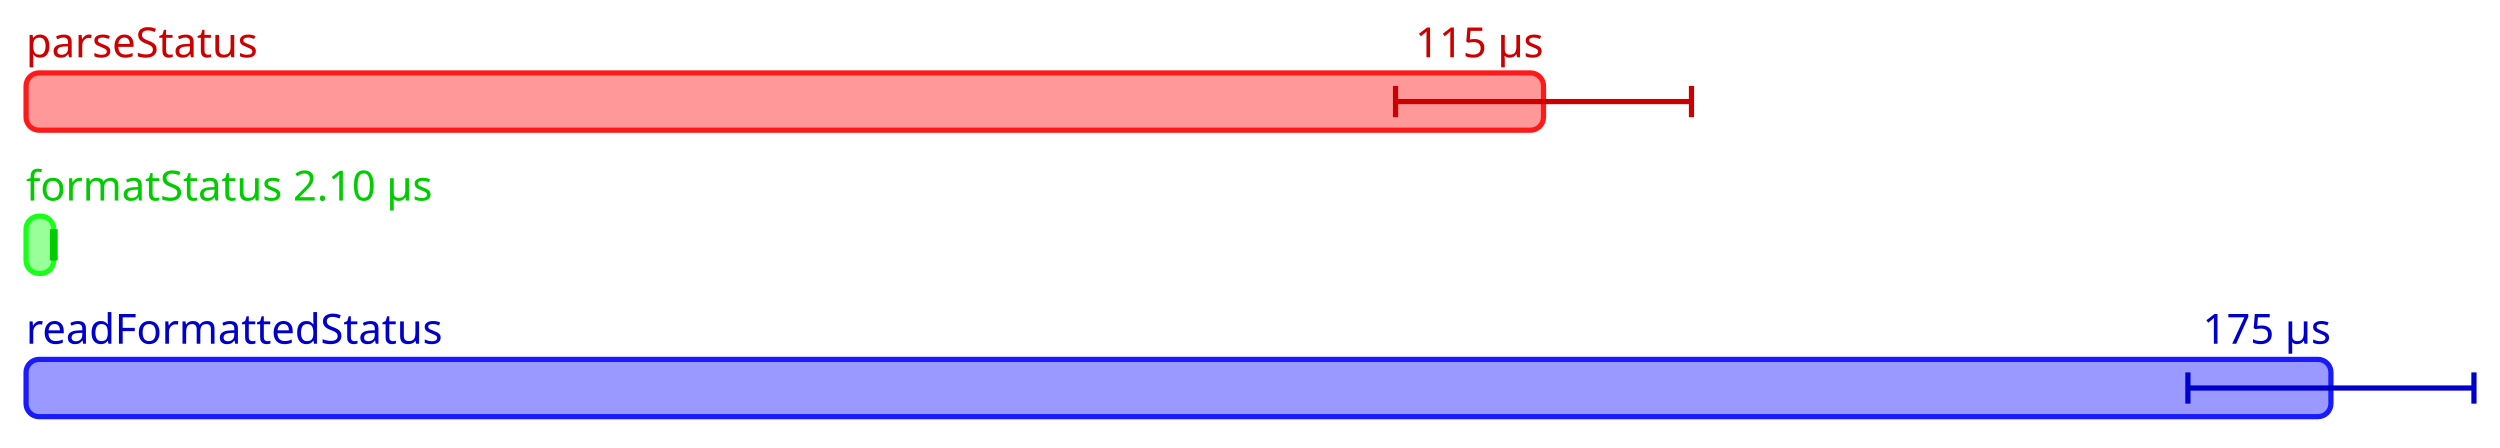
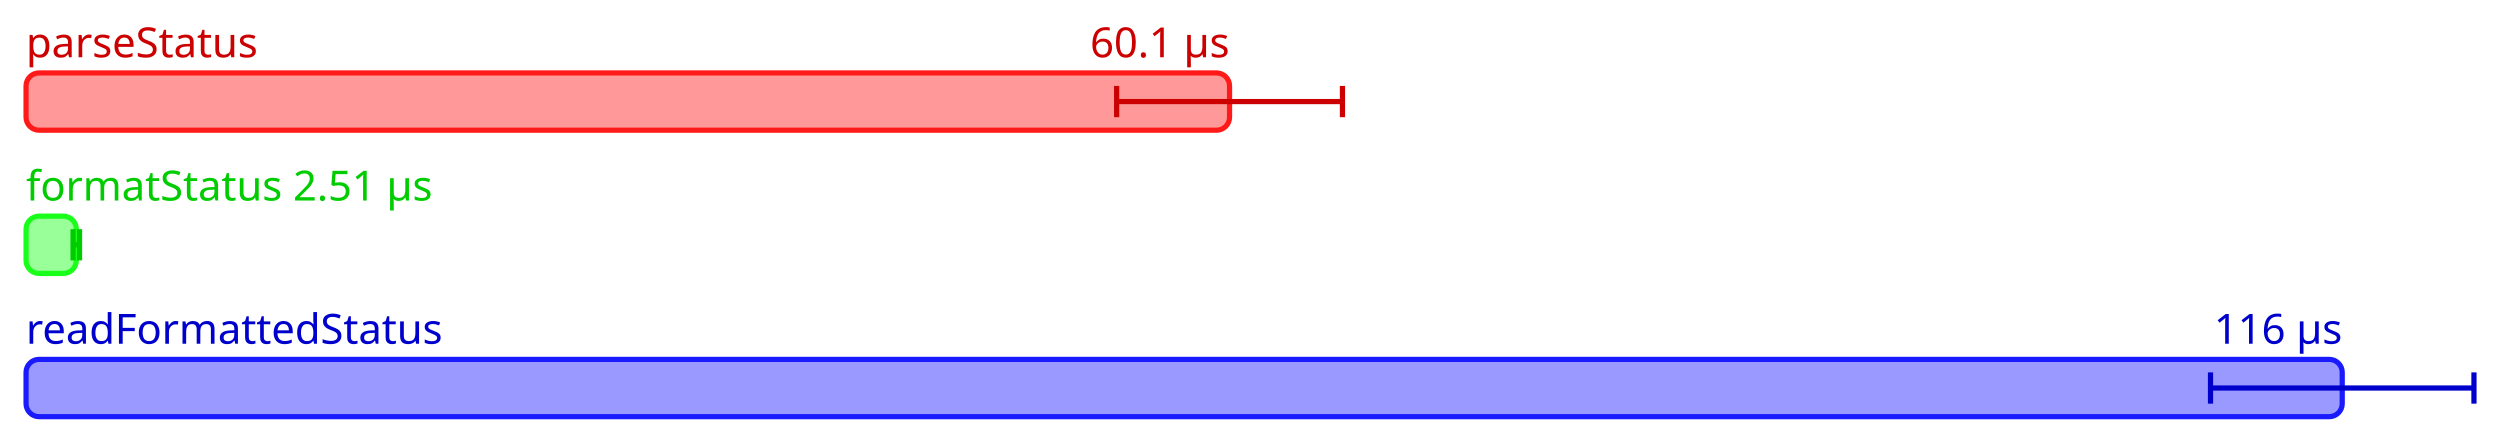
<svg xmlns="http://www.w3.org/2000/svg" height="172" width="960.0" font-size="16" font-family="sans-serif" stroke-width="2">
  <g transform="translate(10.0 0)">
    <g fill="hsl(0, 100%, 40%)">
      <text y="22">parseStatus</text>
-       <text y="22" x="582.708" text-anchor="end">115  μs</text>
+       <text y="22" x="462.147" text-anchor="end">60.1 μs</text>
    </g>
    <g>
-       <rect y="28" rx="5" height="22" width="582.708" fill="hsl(0, 100%, 80%)" stroke="hsl(0, 100%, 55%)" />
+       <rect y="28" rx="5" height="22" width="462.147" fill="hsl(0, 100%, 80%)" stroke="hsl(0, 100%, 55%)" />
      <g stroke="hsl(0, 100%, 40%)">
-         <line x1="525.887" x2="639.529" y1="39" y2="39" />
-         <line x1="525.887" x2="525.887" y1="33" y2="45" />
-         <line x1="639.529" x2="639.529" y1="33" y2="45" />
+         <line x1="418.792" x2="505.501" y1="39" y2="39" />
+         <line x1="418.792" x2="418.792" y1="33" y2="45" />
+         <line x1="505.501" x2="505.501" y1="33" y2="45" />
      </g>
    </g>
-     <text fill="hsl(120, 100%, 40%)" y="77">formatStatus 2.10 μs</text>
+     <text fill="hsl(120, 100%, 40%)" y="77">formatStatus 2.51 μs</text>
    <g>
-       <rect y="83" rx="5" height="22" width="10.656" fill="hsl(120, 100%, 80%)" stroke="hsl(120, 100%, 55%)" />
+       <rect y="83" rx="5" height="22" width="19.301" fill="hsl(120, 100%, 80%)" stroke="hsl(120, 100%, 55%)" />
      <g stroke="hsl(120, 100%, 40%)">
-         <line x1="10.153" x2="11.158" y1="94" y2="94" />
-         <line x1="10.153" x2="10.153" y1="88" y2="100" />
-         <line x1="11.158" x2="11.158" y1="88" y2="100" />
+         <line x1="18.057" x2="20.544" y1="94" y2="94" />
+         <line x1="18.057" x2="18.057" y1="88" y2="100" />
+         <line x1="20.544" x2="20.544" y1="88" y2="100" />
      </g>
    </g>
    <g fill="hsl(240, 100%, 40%)">
      <text y="132">readFormattedStatus</text>
-       <text y="132" x="885.079" text-anchor="end">175  μs</text>
+       <text y="132" x="889.416" text-anchor="end">116  μs</text>
    </g>
    <g>
-       <rect y="138" rx="5" height="22" width="885.079" fill="hsl(240, 100%, 80%)" stroke="hsl(240, 100%, 55%)" />
+       <rect y="138" rx="5" height="22" width="889.416" fill="hsl(240, 100%, 80%)" stroke="hsl(240, 100%, 55%)" />
      <g stroke="hsl(240, 100%, 40%)">
-         <line x1="830.157" x2="940.0" y1="149" y2="149" />
-         <line x1="830.157" x2="830.157" y1="143" y2="155" />
+         <line x1="838.833" x2="940.0" y1="149" y2="149" />
+         <line x1="838.833" x2="838.833" y1="143" y2="155" />
        <line x1="940.0" x2="940.0" y1="143" y2="155" />
      </g>
    </g>
  </g>
</svg>
